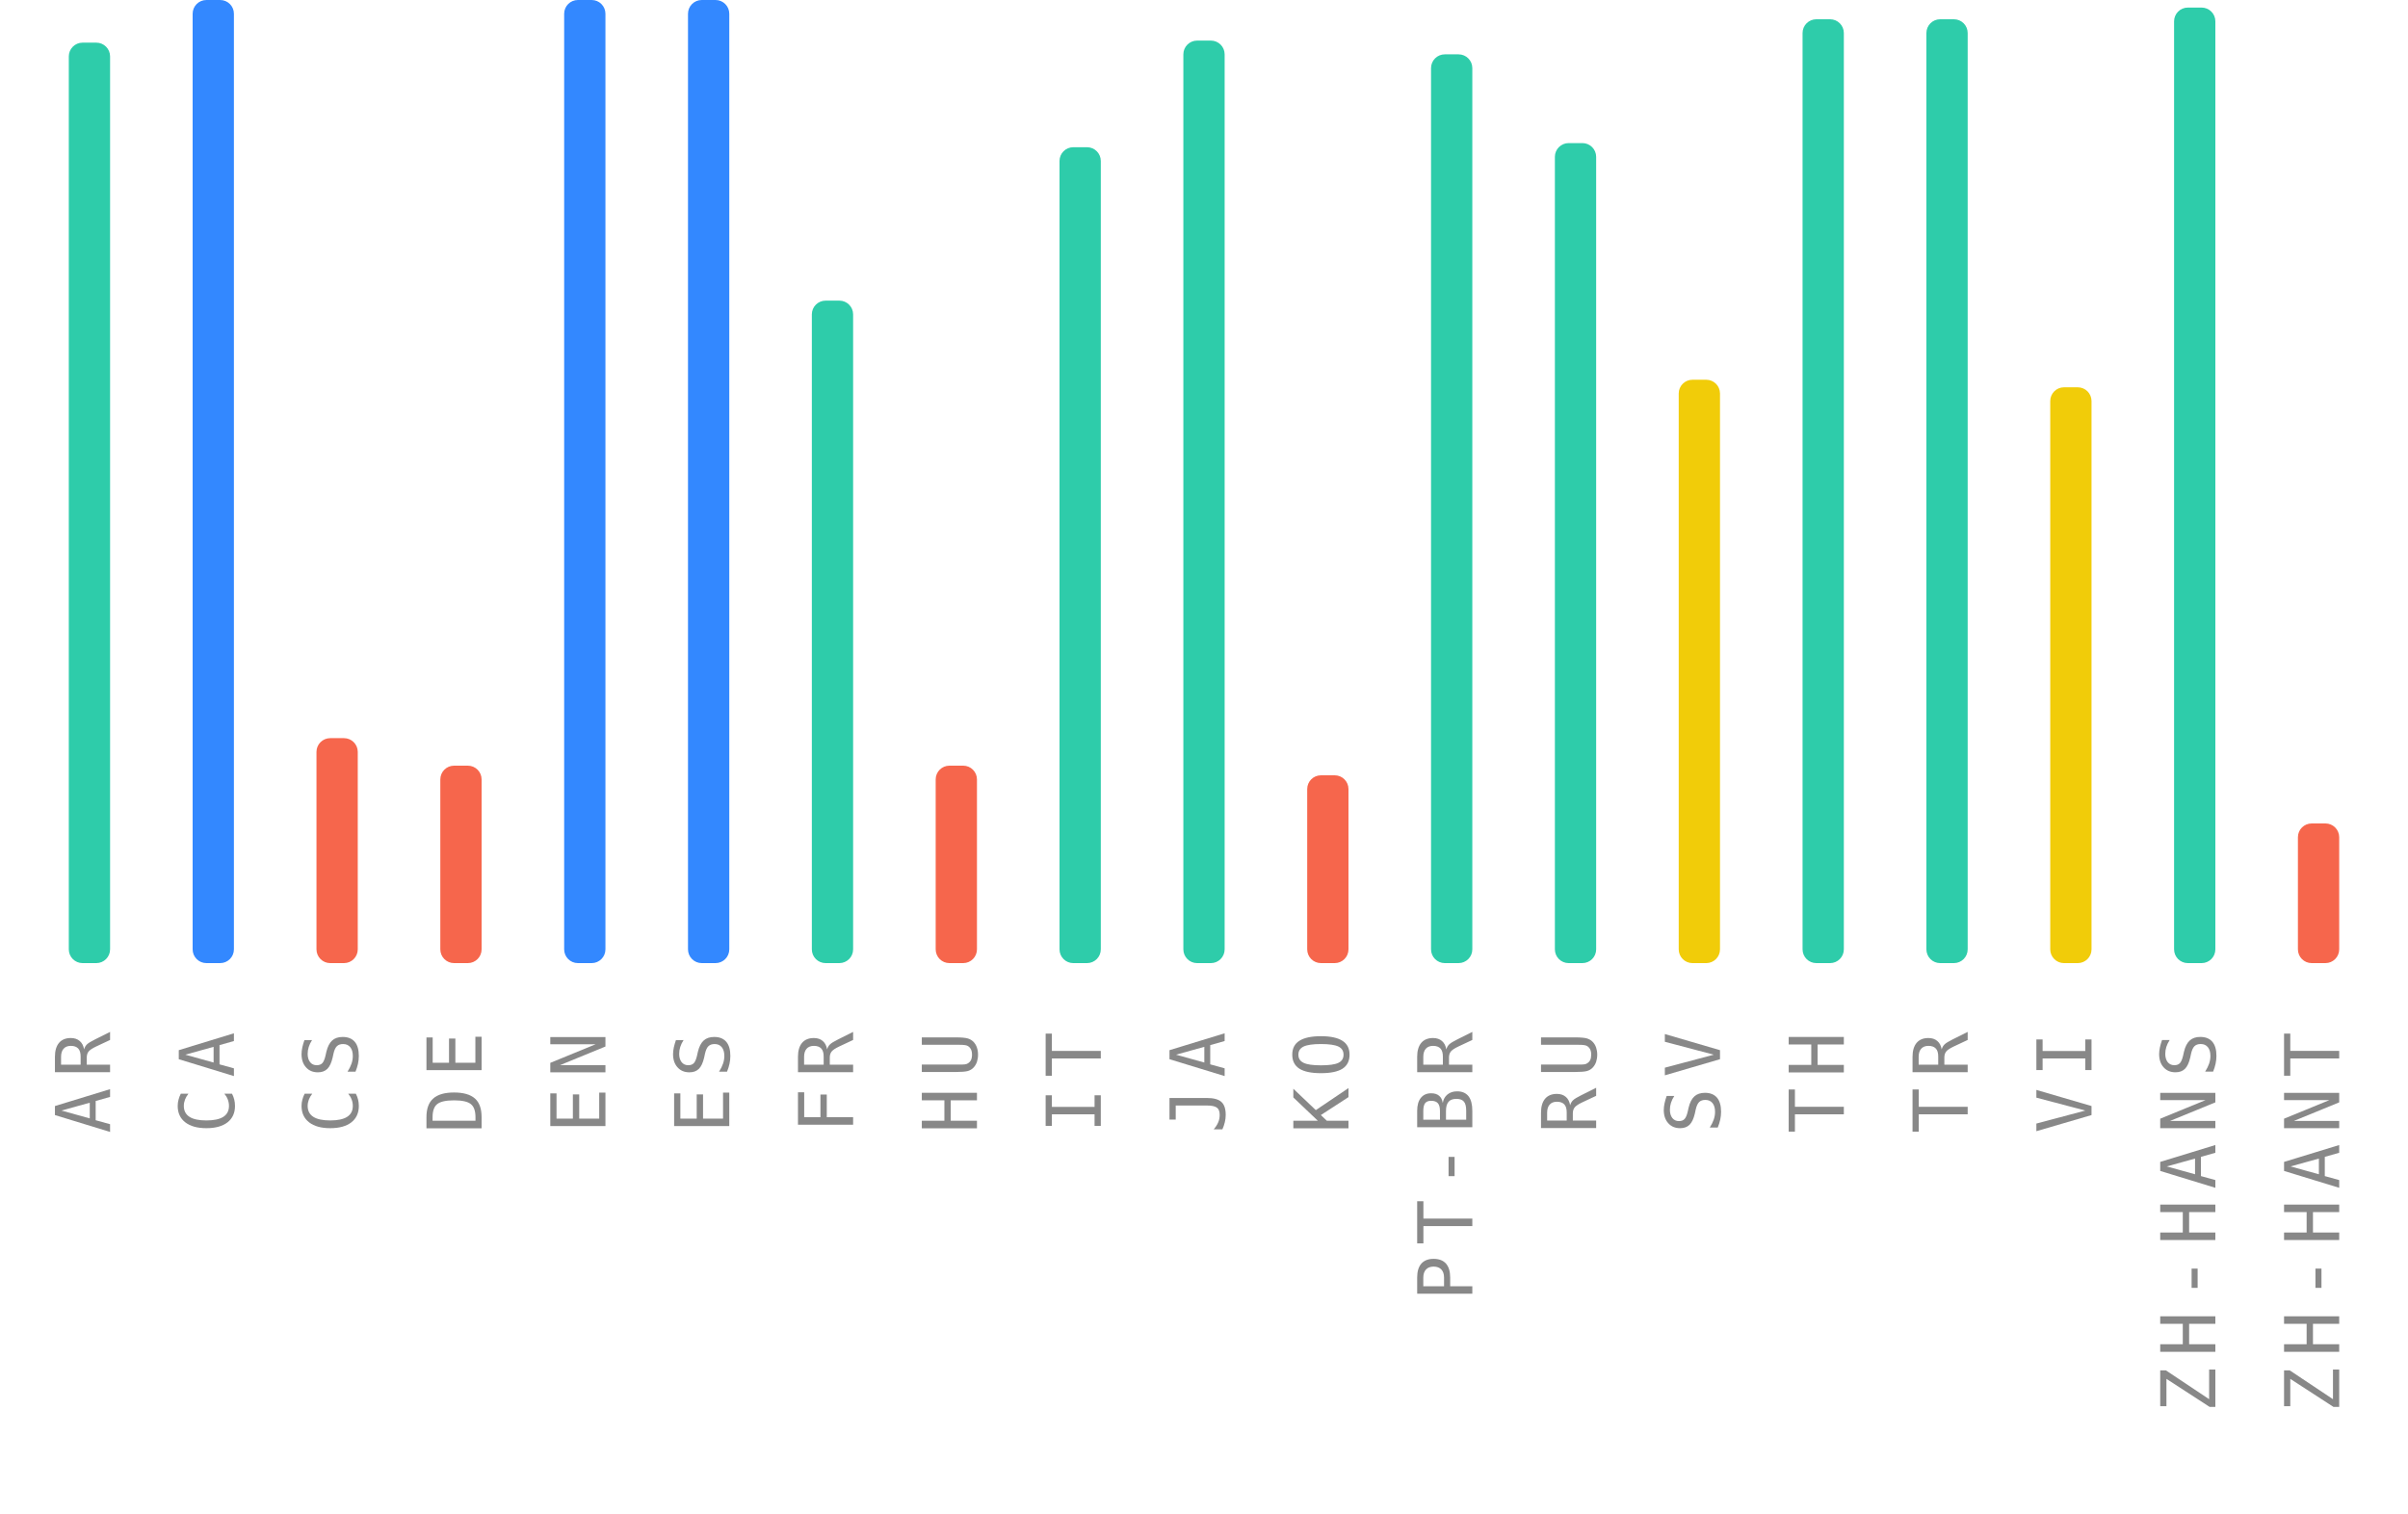
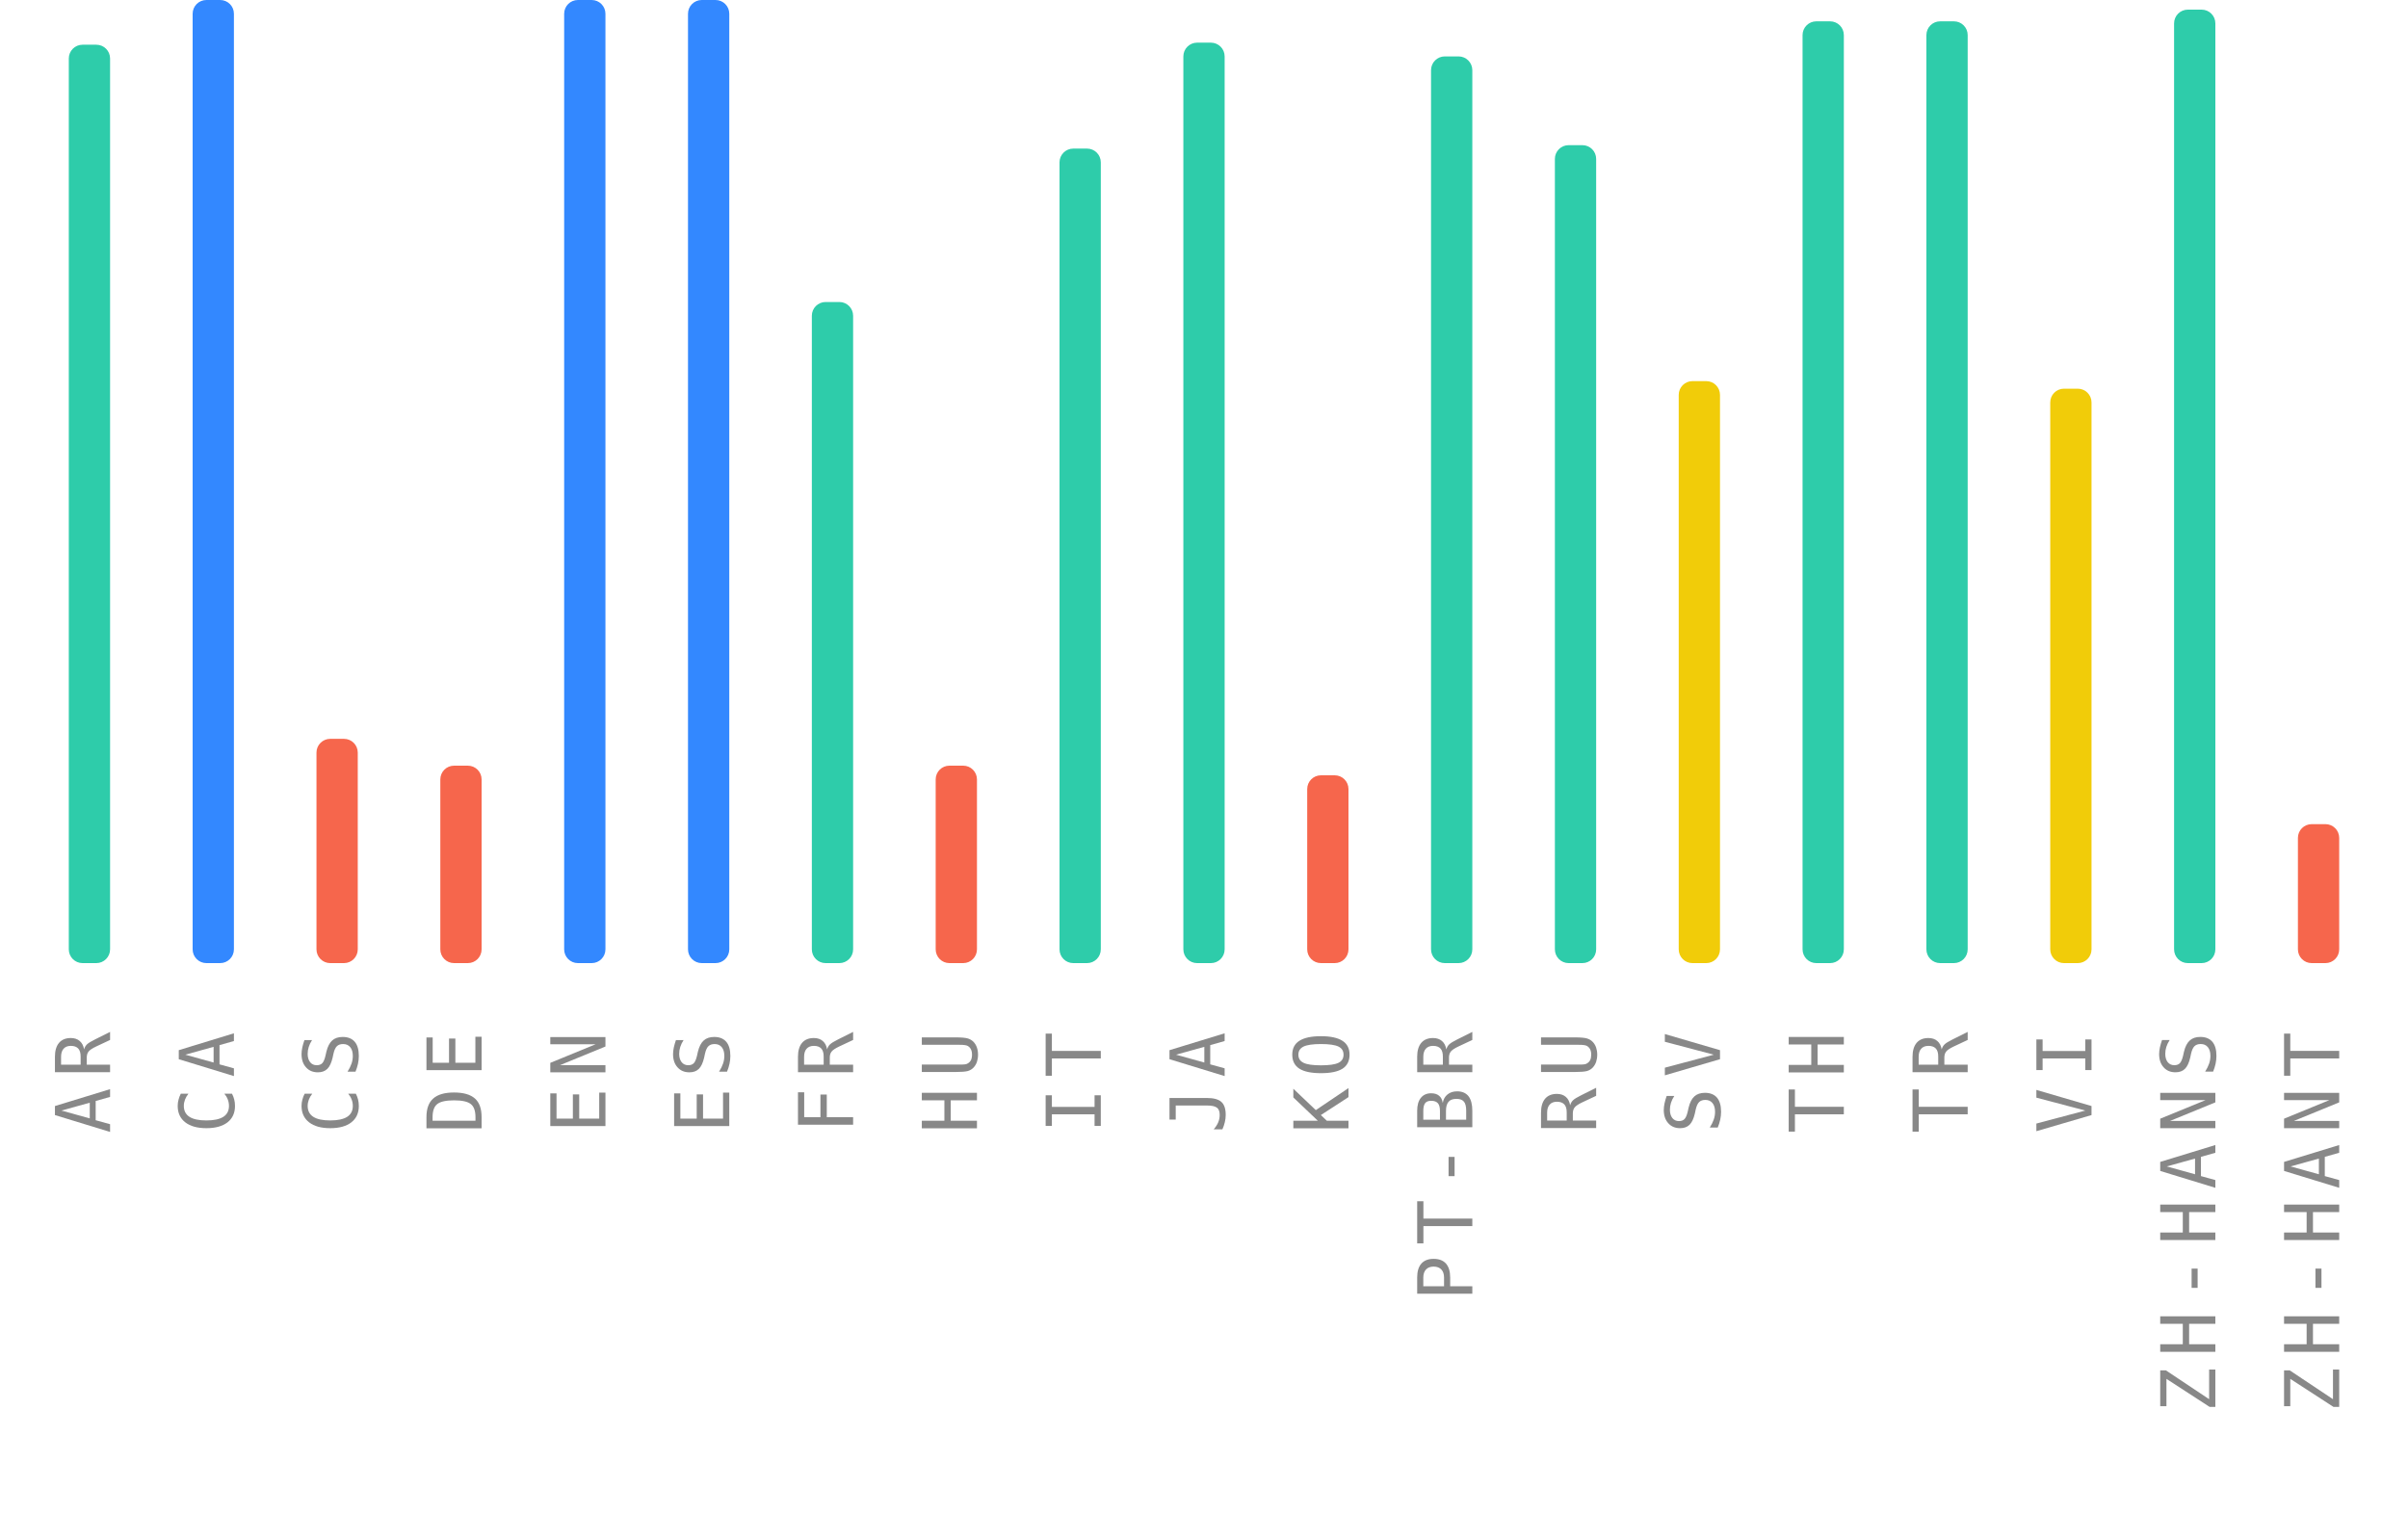
<svg xmlns="http://www.w3.org/2000/svg" width="350" height="220">
  <g>
    <text style="font-size: 11px; font-family: monospace; letter-spacing: 1.5px; fill: #888; text-anchor: end;" x="-150" y="16" transform="rotate(-90)">AR</text>
-     <rect style="fill: #2eccaa;" height="133.8" width="6" rx="2" y="6.2" x="10" />
+     <rect style="fill: #2eccaa;" height="133.5" width="6" rx="2" y="6.5" x="10" />
    <text style="font-size: 11px; font-family: monospace; letter-spacing: 1.5px; fill: #888; text-anchor: end;" x="-150" y="34" transform="rotate(-90)">CA</text>
    <rect style="fill: #3388ff;" height="140" width="6" rx="2" y="0" x="28" />
    <text style="font-size: 11px; font-family: monospace; letter-spacing: 1.5px; fill: #888; text-anchor: end;" x="-150" y="52" transform="rotate(-90)">CS</text>
-     <rect style="fill: #f6664c;" height="32.7" width="6" rx="2" y="107.3" x="46" />
+     <rect style="fill: #f6664c;" height="32.6" width="6" rx="2" y="107.4" x="46" />
    <text style="font-size: 11px; font-family: monospace; letter-spacing: 1.5px; fill: #888; text-anchor: end;" x="-150" y="70" transform="rotate(-90)">DE</text>
    <rect style="fill: #f6664c;" height="28.7" width="6" rx="2" y="111.3" x="64" />
    <text style="font-size: 11px; font-family: monospace; letter-spacing: 1.5px; fill: #888; text-anchor: end;" x="-150" y="88" transform="rotate(-90)">EN</text>
    <rect style="fill: #3388ff;" height="140" width="6" rx="2" y="0" x="82" />
    <text style="font-size: 11px; font-family: monospace; letter-spacing: 1.5px; fill: #888; text-anchor: end;" x="-150" y="106" transform="rotate(-90)">ES</text>
    <rect style="fill: #3388ff;" height="140" width="6" rx="2" y="0" x="100" />
    <text style="font-size: 11px; font-family: monospace; letter-spacing: 1.5px; fill: #888; text-anchor: end;" x="-150" y="124" transform="rotate(-90)">FR</text>
-     <rect style="fill: #2eccaa;" height="96.3" width="6" rx="2" y="43.7" x="118" />
+     <rect style="fill: #2eccaa;" height="96.1" width="6" rx="2" y="43.9" x="118" />
    <text style="font-size: 11px; font-family: monospace; letter-spacing: 1.5px; fill: #888; text-anchor: end;" x="-150" y="142" transform="rotate(-90)">HU</text>
    <rect style="fill: #f6664c;" height="28.7" width="6" rx="2" y="111.3" x="136" />
    <text style="font-size: 11px; font-family: monospace; letter-spacing: 1.5px; fill: #888; text-anchor: end;" x="-150" y="160" transform="rotate(-90)">IT</text>
-     <rect style="fill: #2eccaa;" height="118.6" width="6" rx="2" y="21.4" x="154" />
+     <rect style="fill: #2eccaa;" height="118.4" width="6" rx="2" y="21.6" x="154" />
    <text style="font-size: 11px; font-family: monospace; letter-spacing: 1.5px; fill: #888; text-anchor: end;" x="-150" y="178" transform="rotate(-90)">JA</text>
-     <rect style="fill: #2eccaa;" height="134.1" width="6" rx="2" y="5.9" x="172" />
+     <rect style="fill: #2eccaa;" height="133.8" width="6" rx="2" y="6.2" x="172" />
    <text style="font-size: 11px; font-family: monospace; letter-spacing: 1.5px; fill: #888; text-anchor: end;" x="-150" y="196" transform="rotate(-90)">KO</text>
    <rect style="fill: #f6664c;" height="27.3" width="6" rx="2" y="112.7" x="190" />
    <text style="font-size: 11px; font-family: monospace; letter-spacing: 1.5px; fill: #888; text-anchor: end;" x="-150" y="214" transform="rotate(-90)">PT-BR</text>
-     <rect style="fill: #2eccaa;" height="132.1" width="6" rx="2" y="7.9" x="208" />
+     <rect style="fill: #2eccaa;" height="131.8" width="6" rx="2" y="8.2" x="208" />
    <text style="font-size: 11px; font-family: monospace; letter-spacing: 1.5px; fill: #888; text-anchor: end;" x="-150" y="232" transform="rotate(-90)">RU</text>
-     <rect style="fill: #2eccaa;" height="119.2" width="6" rx="2" y="20.8" x="226" />
+     <rect style="fill: #2eccaa;" height="118.9" width="6" rx="2" y="21.1" x="226" />
    <text style="font-size: 11px; font-family: monospace; letter-spacing: 1.5px; fill: #888; text-anchor: end;" x="-150" y="250" transform="rotate(-90)">SV</text>
-     <rect style="fill: #f1cc09;" height="84.8" width="6" rx="2" y="55.2" x="244" />
+     <rect style="fill: #f1cc09;" height="84.6" width="6" rx="2" y="55.4" x="244" />
    <text style="font-size: 11px; font-family: monospace; letter-spacing: 1.5px; fill: #888; text-anchor: end;" x="-150" y="268" transform="rotate(-90)">TH</text>
-     <rect style="fill: #2eccaa;" height="137.2" width="6" rx="2" y="2.8" x="262" />
+     <rect style="fill: #2eccaa;" height="136.9" width="6" rx="2" y="3.1" x="262" />
    <text style="font-size: 11px; font-family: monospace; letter-spacing: 1.5px; fill: #888; text-anchor: end;" x="-150" y="286" transform="rotate(-90)">TR</text>
-     <rect style="fill: #2eccaa;" height="137.2" width="6" rx="2" y="2.8" x="280" />
+     <rect style="fill: #2eccaa;" height="136.9" width="6" rx="2" y="3.1" x="280" />
    <text style="font-size: 11px; font-family: monospace; letter-spacing: 1.5px; fill: #888; text-anchor: end;" x="-150" y="304" transform="rotate(-90)">VI</text>
-     <rect style="fill: #f1cc09;" height="83.7" width="6" rx="2" y="56.3" x="298" />
+     <rect style="fill: #f1cc09;" height="83.5" width="6" rx="2" y="56.5" x="298" />
    <text style="font-size: 11px; font-family: monospace; letter-spacing: 1.5px; fill: #888; text-anchor: end;" x="-150" y="322" transform="rotate(-90)">ZH-HANS</text>
-     <rect style="fill: #2eccaa;" height="138.9" width="6" rx="2" y="1.1" x="316" />
+     <rect style="fill: #2eccaa;" height="138.6" width="6" rx="2" y="1.4" x="316" />
    <text style="font-size: 11px; font-family: monospace; letter-spacing: 1.5px; fill: #888; text-anchor: end;" x="-150" y="340" transform="rotate(-90)">ZH-HANT</text>
-     <rect style="fill: #f6664c;" height="20.3" width="6" rx="2" y="119.7" x="334" />
+     <rect style="fill: #f6664c;" height="20.2" width="6" rx="2" y="119.8" x="334" />
  </g>
</svg>
